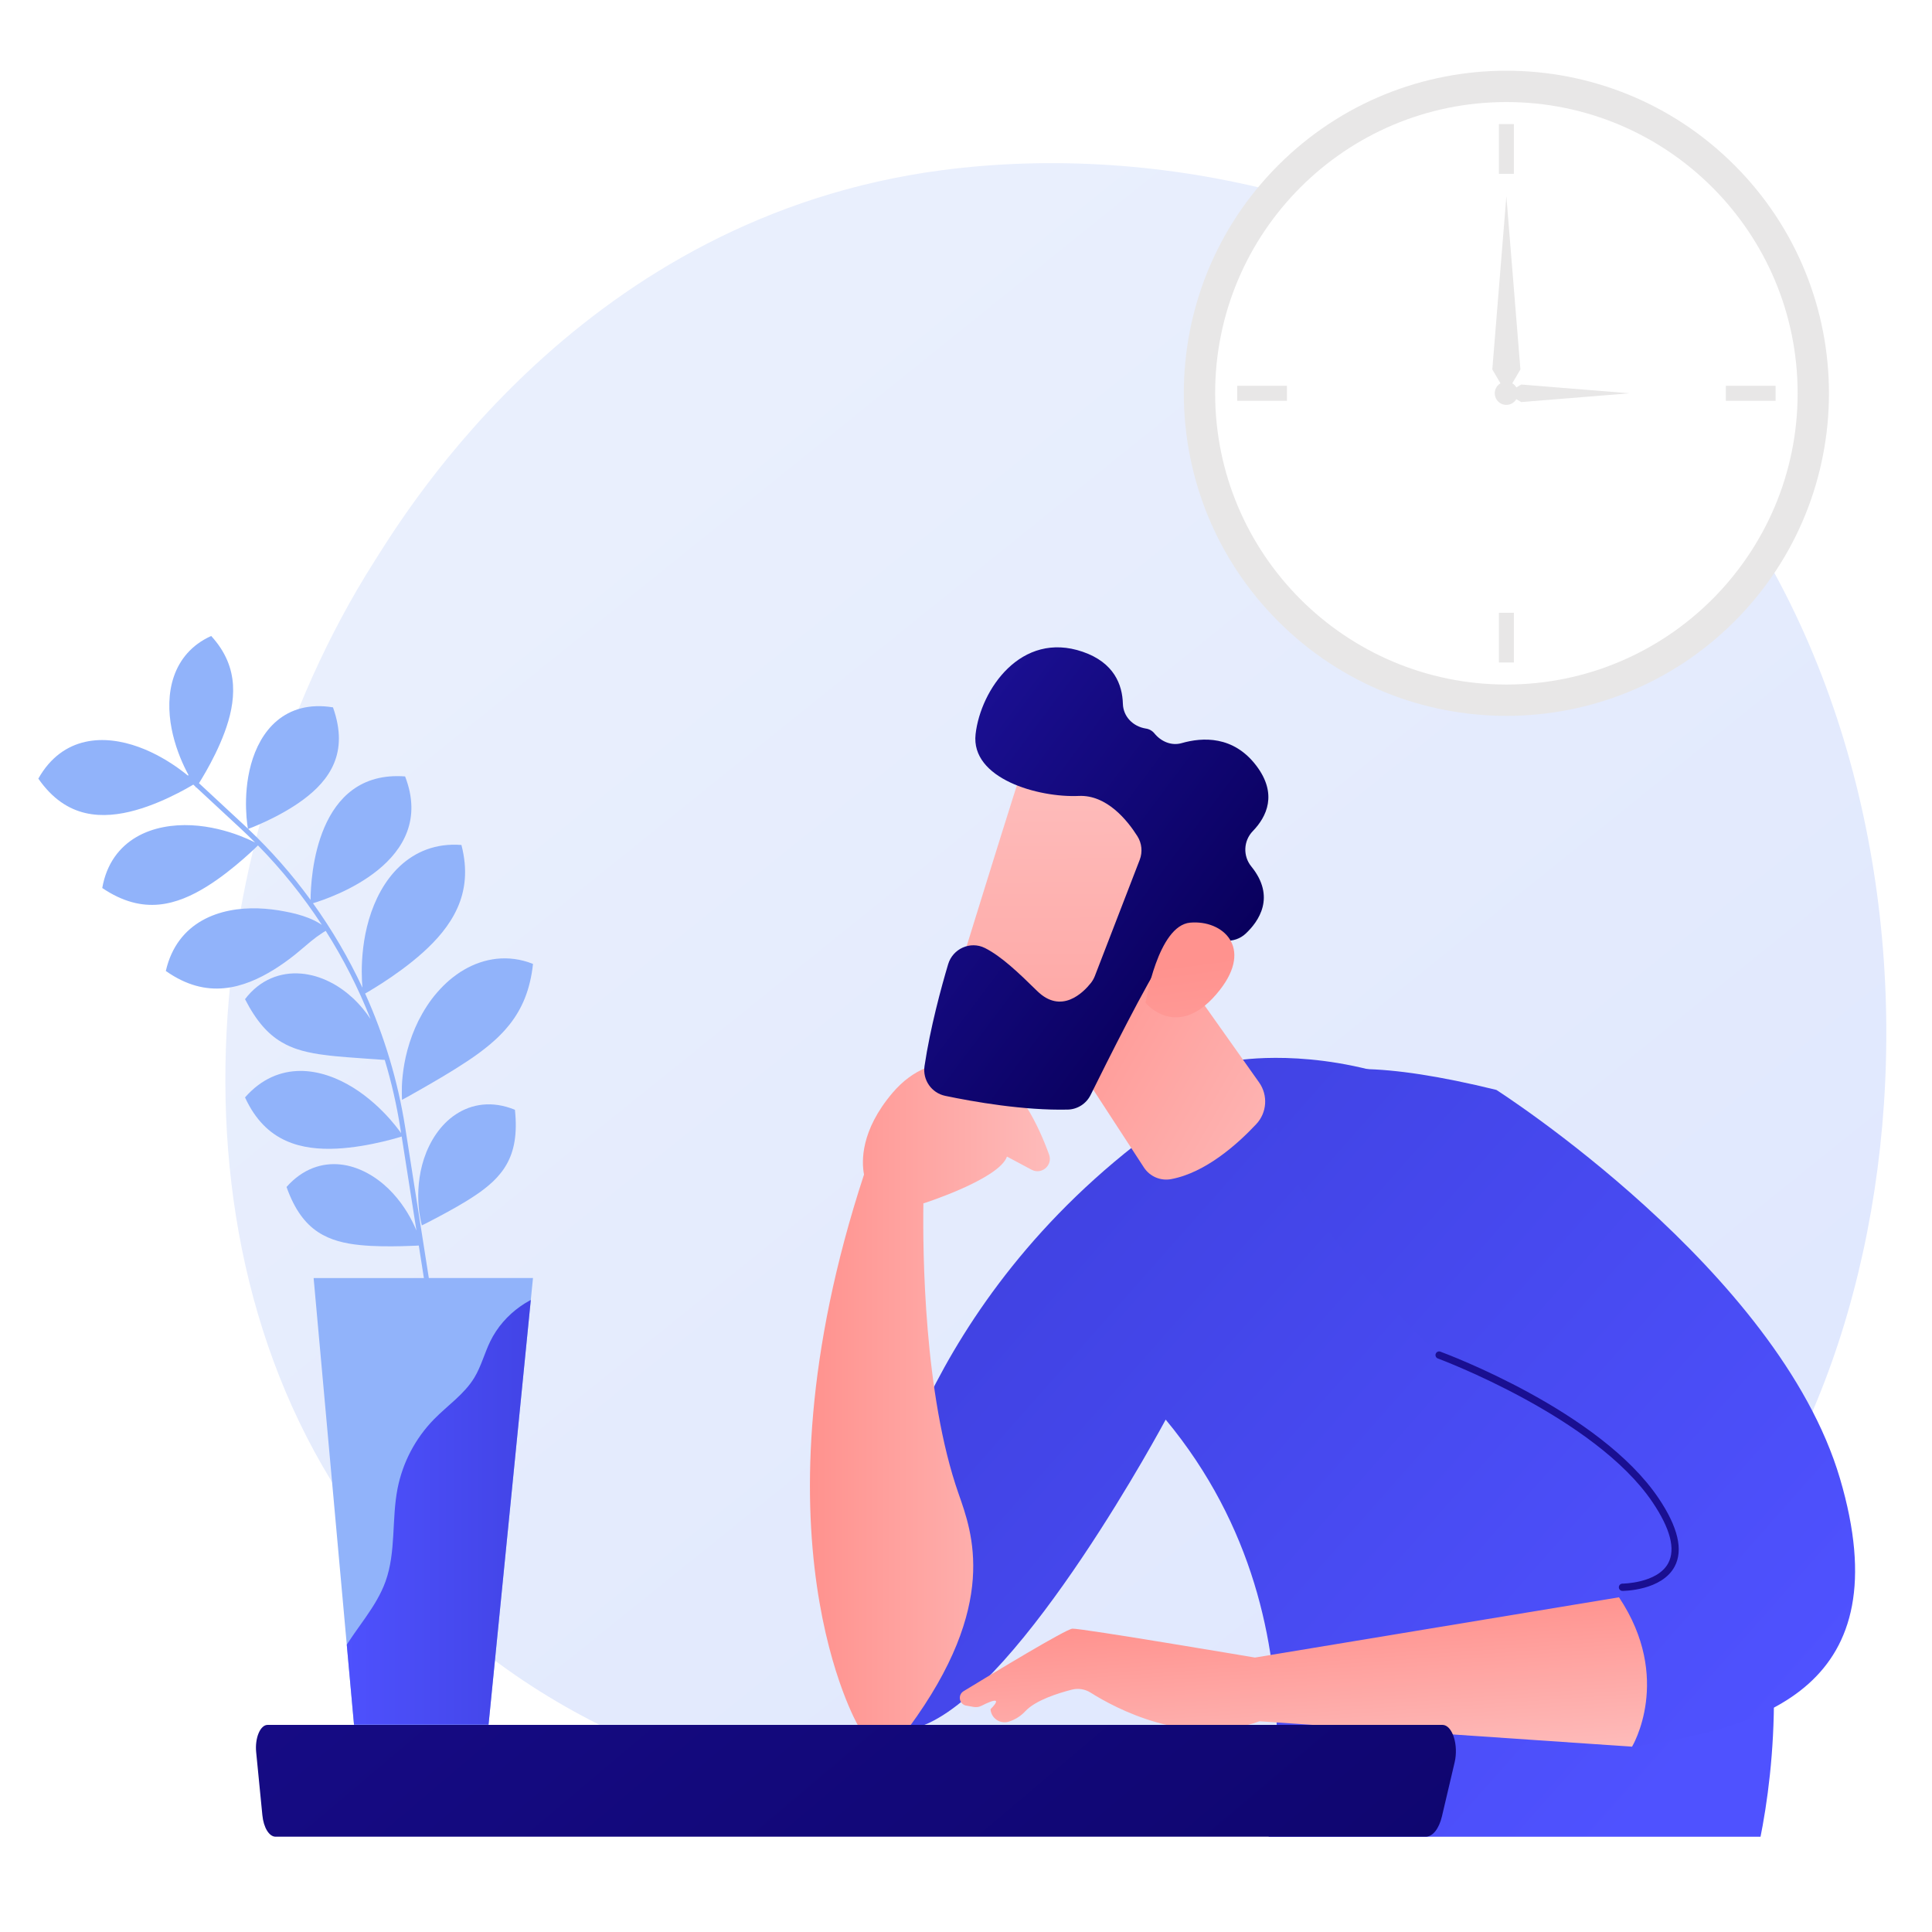
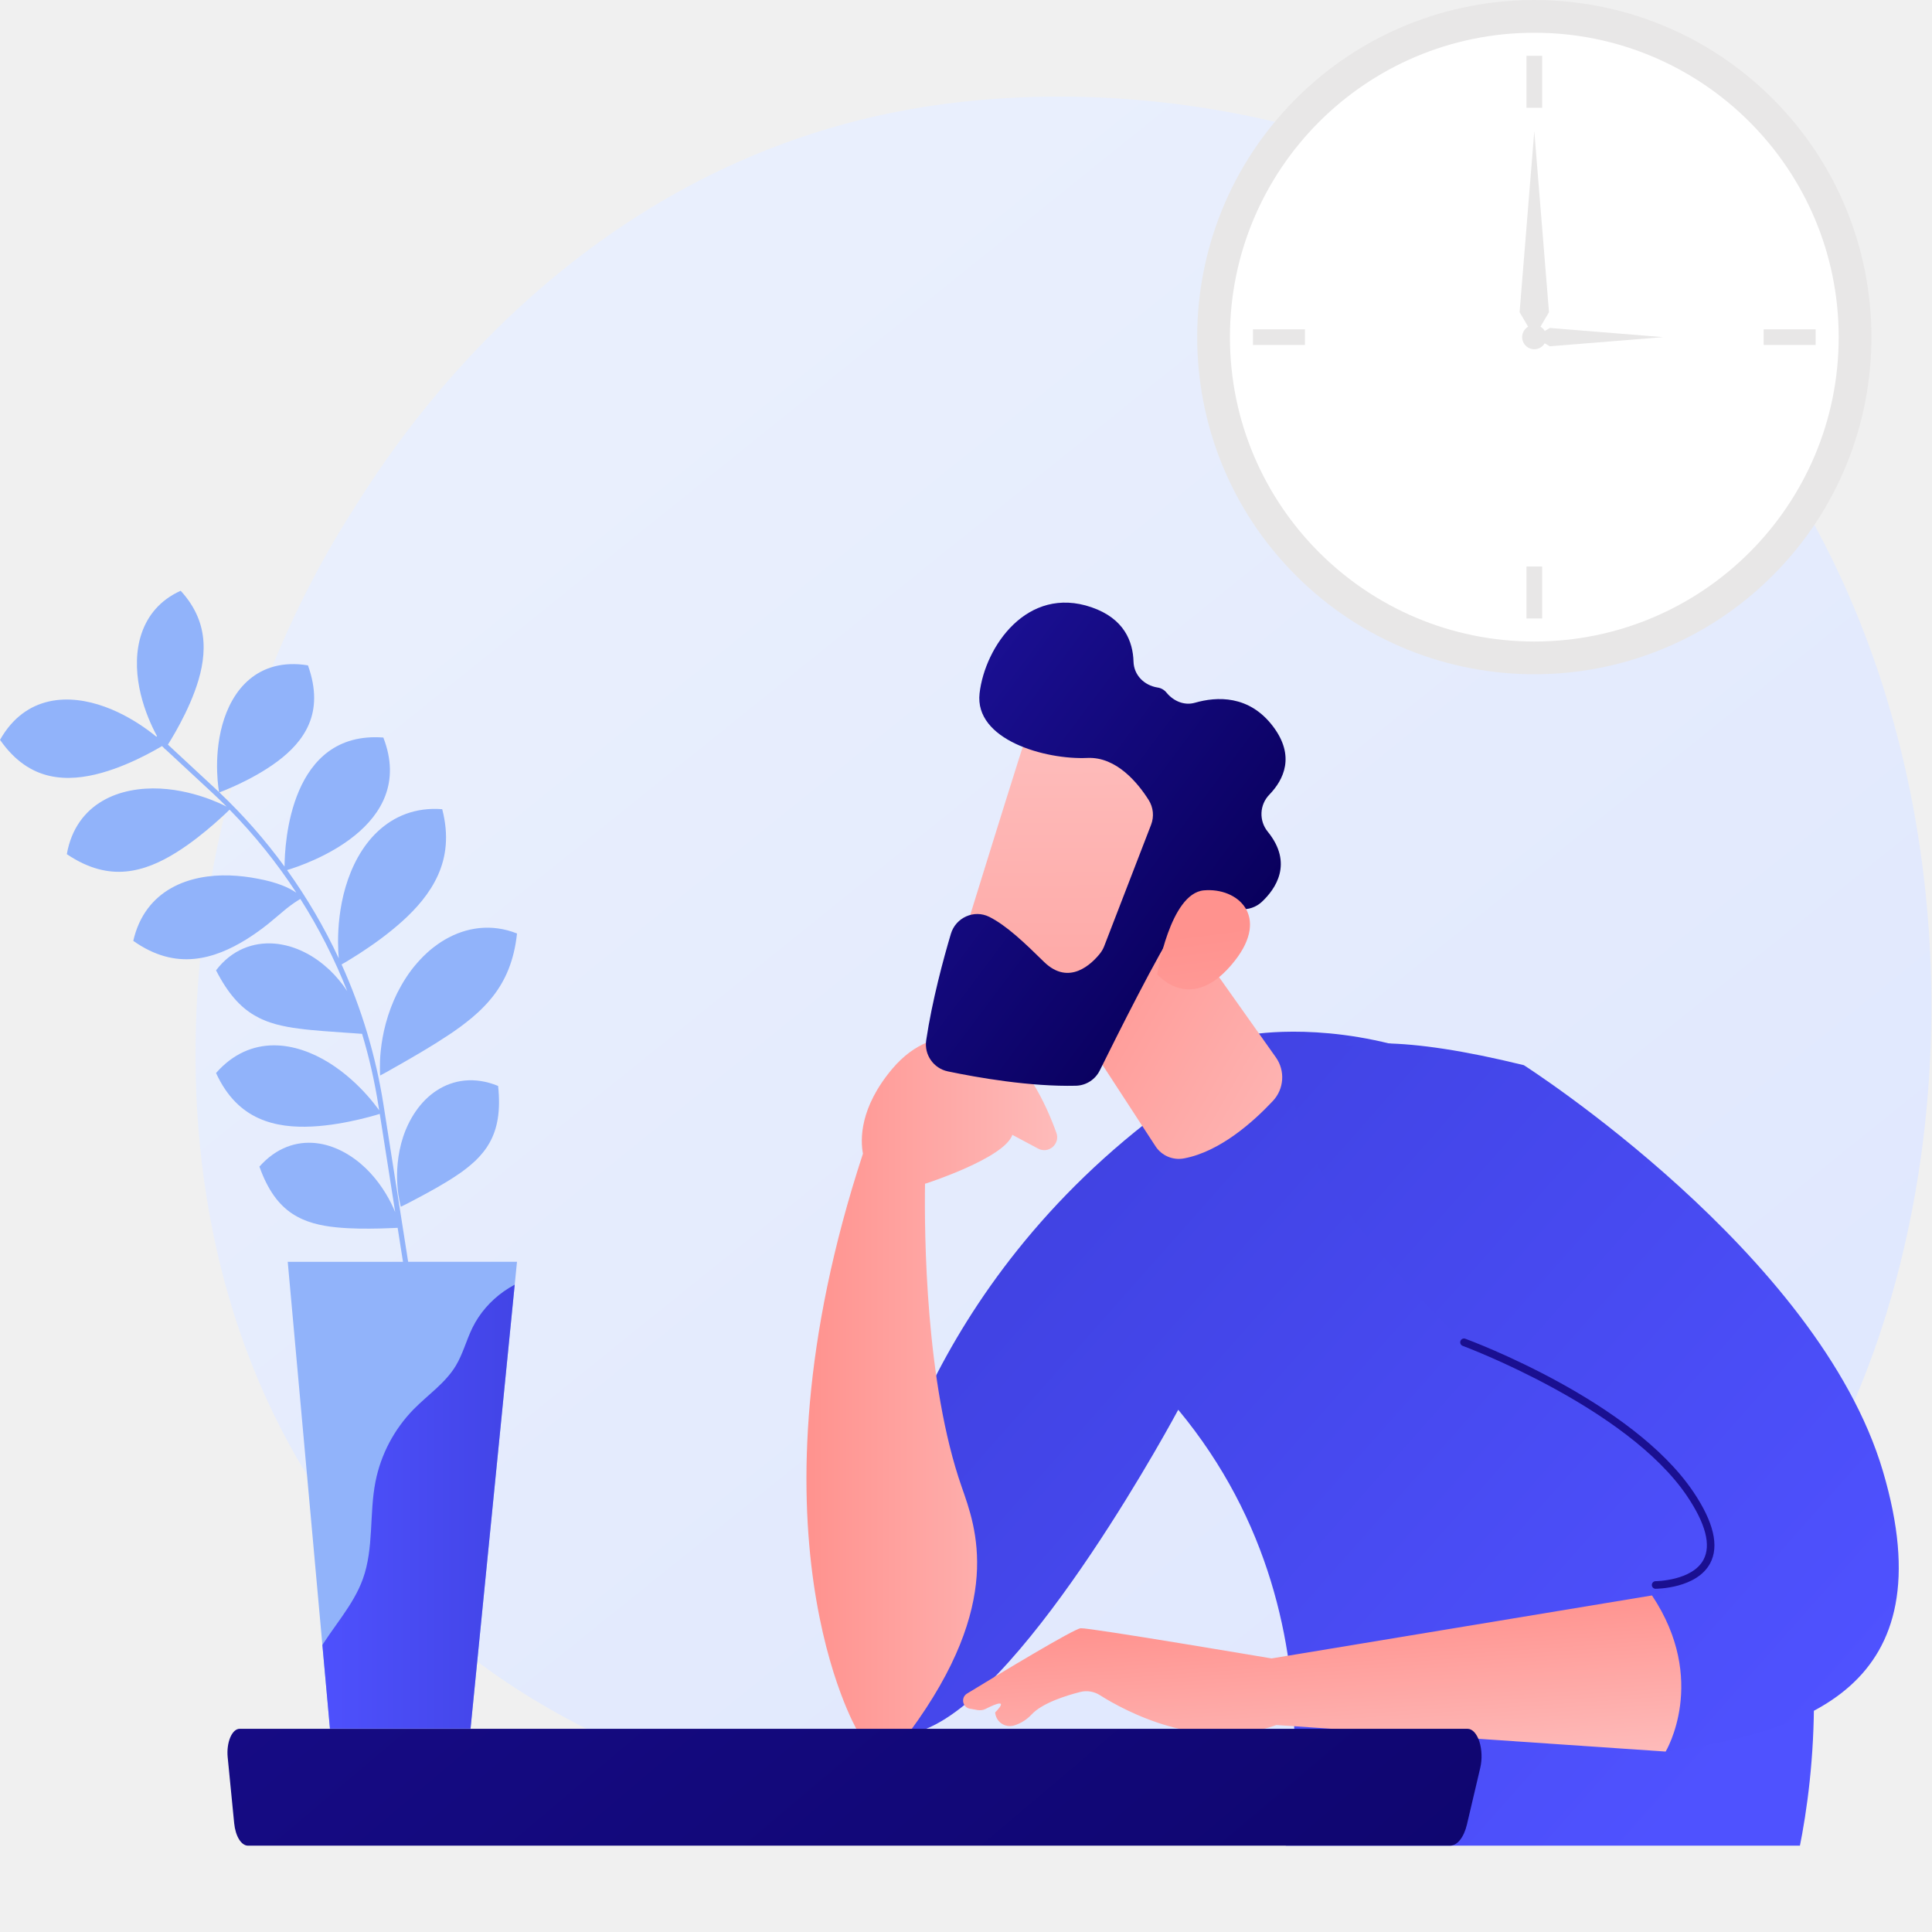
- <svg xmlns="http://www.w3.org/2000/svg" xmlns:xlink="http://www.w3.org/1999/xlink" id="Illustration" viewBox="0 0 3710 3710">
+ <svg xmlns="http://www.w3.org/2000/svg" xmlns:xlink="http://www.w3.org/1999/xlink" id="Illustration" viewBox="0 0 3548.72 3549.84">
  <defs>
-     <style>.cls-1{fill:none;}.cls-2{fill:#91b3fa;}.cls-3{fill:#fff;}.cls-4{fill:url(#linear-gradient);}.cls-5{clip-path:url(#clip-path);}.cls-6{fill:url(#linear-gradient-2);}.cls-7{fill:url(#linear-gradient-3);}.cls-8{fill:url(#linear-gradient-4);}.cls-9{fill:url(#linear-gradient-5);}.cls-10{fill:url(#linear-gradient-6);}.cls-11{fill:url(#linear-gradient-7);}.cls-12{fill:url(#linear-gradient-8);}.cls-13{fill:url(#linear-gradient-9);}.cls-14{fill:url(#linear-gradient-10);}.cls-15{fill:url(#linear-gradient-11);}.cls-16{clip-path:url(#clip-path-2);}.cls-17{fill:url(#linear-gradient-12);}.cls-18{fill:#e8e7e7;}</style>
+     <style>.cls-1{fill:none;}.cls-2{fill:#91b3fa;}.cls-3{fill:url(#linear-gradient);}.cls-4{clip-path:url(#clip-path);}.cls-5{fill:url(#linear-gradient-2);}.cls-6{fill:url(#linear-gradient-3);}.cls-7{fill:url(#linear-gradient-4);}.cls-8{fill:url(#linear-gradient-5);}.cls-9{fill:url(#linear-gradient-6);}.cls-10{fill:url(#linear-gradient-7);}.cls-11{fill:url(#linear-gradient-8);}.cls-12{fill:url(#linear-gradient-9);}.cls-13{fill:url(#linear-gradient-10);}.cls-14{fill:url(#linear-gradient-11);}.cls-15{clip-path:url(#clip-path-2);}.cls-16{fill:url(#linear-gradient-12);}.cls-17{fill:#e8e7e7;}.cls-18{fill:#fff;}</style>
    <linearGradient id="linear-gradient" x1="4037" y1="4463.56" x2="1185.64" y2="922.34" gradientUnits="userSpaceOnUse">
      <stop offset="0" stop-color="#dae3fe" />
      <stop offset="1" stop-color="#e9effd" />
    </linearGradient>
-     <clipPath id="clip-path">
+     <clipPath id="clip-path" transform="translate(-73.56 -135.8)">
      <rect class="cls-1" x="453.49" y="1229.17" width="3137.77" height="2297.86" transform="translate(4044.76 4756.2) rotate(180)" />
    </clipPath>
    <linearGradient id="linear-gradient-2" x1="593.23" y1="3495.74" x2="1834.99" y2="2396.11" gradientTransform="matrix(-1, 0, 0, 1, 3735.38, 0)" gradientUnits="userSpaceOnUse">
      <stop offset="0" stop-color="#4f52ff" />
      <stop offset="1" stop-color="#4042e2" />
    </linearGradient>
    <linearGradient id="linear-gradient-3" x1="1719.34" y1="2678.75" x2="2180.04" y2="2678.75" gradientTransform="matrix(-1, 0, 0, 1, 3735.38, 0)" gradientUnits="userSpaceOnUse">
      <stop offset="0" stop-color="#febbba" />
      <stop offset="1" stop-color="#ff928e" />
    </linearGradient>
    <linearGradient id="linear-gradient-4" x1="1417.76" y1="1468.07" x2="1864.38" y2="1009.85" gradientTransform="matrix(-0.96, 0.27, 0.27, 0.96, 3514.29, 393.24)" xlink:href="#linear-gradient-3" />
    <linearGradient id="linear-gradient-5" x1="-1437.08" y1="1906.16" x2="-2002.56" y2="2654.24" gradientTransform="matrix(-0.8, -0.6, -0.6, 0.8, 2052.37, -865.04)" xlink:href="#linear-gradient-3" />
    <linearGradient id="linear-gradient-6" x1="-1868.95" y1="2084.26" x2="-1193.48" y2="2084.26" gradientTransform="matrix(-0.8, -0.6, -0.6, 0.8, 2052.37, -865.04)" gradientUnits="userSpaceOnUse">
      <stop offset="0" stop-color="#09005d" />
      <stop offset="1" stop-color="#1a0f91" />
    </linearGradient>
    <linearGradient id="linear-gradient-7" x1="-2265.28" y1="2498.59" x2="-1811.73" y2="2033.25" gradientTransform="matrix(-0.8, -0.6, -0.6, 0.8, 2052.37, -865.04)" xlink:href="#linear-gradient-3" />
    <linearGradient id="linear-gradient-8" x1="198.07" y1="3180.88" x2="1507.25" y2="2021.56" xlink:href="#linear-gradient-2" />
    <linearGradient id="linear-gradient-9" x1="872.61" y1="-303.62" x2="777.97" y2="1999.26" gradientTransform="matrix(-1, 0, 0, 1, 3735.38, 0)" xlink:href="#linear-gradient-6" />
    <linearGradient id="linear-gradient-10" x1="1305.39" y1="-728.22" x2="1608.35" y2="-728.22" gradientTransform="matrix(-0.07, -1, -1, 0.07, 1881.26, 4752.75)" xlink:href="#linear-gradient-3" />
    <linearGradient id="linear-gradient-11" x1="578.79" y1="5201.65" x2="3298.56" y2="1985.48" gradientTransform="matrix(-1, 0, 0, 1, 3735.38, 0)" xlink:href="#linear-gradient-6" />
-     <clipPath id="clip-path-2">
+     <clipPath id="clip-path-2" transform="translate(-73.56 -135.8)">
      <path class="cls-2" d="M163.65,1424.6c34.31-7.73,70.46-1.81,102.42,9.74s59.89,28.83,79.45,43.17c5.9,4.32,11.05,8.36,15.38,11.92l1.08-1.17c-1.38-2.55-2.8-5.26-4.27-8.16-10.26-20.22-22-48.84-28.21-81s-6.71-67.73,4.36-99.92,33.44-60.71,71.69-77.91c28.32,30.93,39.9,62.66,41.86,94s-5.56,62.52-16.23,91.25-24.28,54.89-35.25,74.26c-5.49,9.67-10.33,17.58-13.76,23.08l-.07.11,86.73,80.46c2.42,2.25,4.8,4.55,7.2,6.82-.23-1.37-.78-4.78-1.4-9.86-.84-6.75-1.74-16.38-2.1-28-.74-23.24.88-54.56,9.55-85.81s24.36-62.24,50-83.67,60.92-33.15,107.34-25.58c15.77,44.3,13.85,79.14,1.92,107.65s-33.89,50.86-58.25,69-50.91,32.16-71.59,41.92c-10.34,4.86-19.18,8.62-25.42,11.17-5.06,2.05-8.4,3.27-9.51,3.67a999.45,999.45,0,0,1,119.83,136.34c.24-42.8,10.2-250,181.5-237.11,63.74,164.25-143.38,233.48-176.9,243.5a1012.57,1012.57,0,0,1,95,162.24c-.31-3.6-.63-7.84-.89-12.71-.24-5.37-.41-11.47-.43-18.18,0-26.76,2.9-63.19,13.84-100.31s29.86-74.68,59.25-102.13,68.7-44.63,118.3-40.79c12.52,48.13,7.31,87.44-7.69,121s-39.71,61.62-66.44,85.6-55.12,43.8-77.09,58.08c-5.48,3.57-10.57,6.76-15.13,9.54s-8.48,5.2-11.78,7.14c-2.79,1.63-5,2.92-6.79,3.89a1003,1003,0,0,1,77,257.49l45.33,288.85h200L938.13,3311.9H679.8l-77.55-857.65H814l-9.8-62.48c-1.53.09-3.33.2-5.44.3-3.36.17-7.4.33-12,.46s-9.84.39-15.43.49c-22.51.46-51.62.77-80.12-2.15-28.72-2.87-56.68-9.2-80.74-25.13s-44.57-42.12-60.24-86.42c31.15-35.22,68.45-46.88,103.44-43.21s67.32,22.66,91.66,46c24.48,23.54,41.09,51.29,50.8,72.68q1.93,4.29,3.55,8.19l-28.33-180.55c-1.84.58-4.54,1.42-8,2.42-6.87,2-16.73,4.67-28.6,7.48-23.78,5.59-55.46,11.75-88.35,13.35s-67.12-1.37-97.77-15.32-58-39.18-78.11-83c31.8-36.3,69-50.56,105.45-50.87s72.12,13.42,102,31.93,54.32,42,70.77,60.6c8.25,9.32,14.58,17.44,18.85,23.27,1,1.37,1.89,2.6,2.67,3.69l-1.43-9.13a987.06,987.06,0,0,0-30-131.51c-1.5-.08-3.22-.18-5.21-.31l-12.4-.93c-4.83-.27-10.21-.62-16-1.08l-38.91-2.85c-14-1.21-28.74-2.32-43.22-4.37a305,305,0,0,1-42.95-8.17c-6.88-2.09-13.79-4.08-20.37-7-3.31-1.4-6.64-2.75-9.87-4.4s-6.41-3.49-9.6-5.27c-25.35-15-48-39.67-69.76-82.26,28.86-38.16,68.79-52.25,107.24-49.15a112.77,112.77,0,0,1,14.32,1.94c4.72.93,9.46,1.94,14.08,3.32a162.77,162.77,0,0,1,26.85,10.65c17.31,8.43,32.79,20.16,46.24,32.63a228.21,228.21,0,0,1,32.31,38.8,1004.57,1004.57,0,0,0-86.13-169.38c-1.53.89-3.44,2.06-5.64,3.44a239,239,0,0,0-23,16.85c-9,7.34-18.91,16.23-30.75,25.75A431.1,431.1,0,0,1,526,1861.93c-28.93,17.92-61.29,32.49-95.94,35.73s-71.85-5-111.62-33.12c10.8-47.48,37.09-78.49,69.7-96.94s71.36-24.42,107.49-23.27a324.38,324.38,0,0,1,51.61,6c16.38,3,32.11,7.23,44.79,12.26a134.6,134.6,0,0,1,26,13.4,995,995,0,0,0-122.67-152.57c-1.36,1.36-3.49,3.46-6.35,6.19-2.59,2.47-5.76,5.41-9.43,8.73s-7.82,7.12-12.4,11.09c-18.36,16-43.15,36.23-70.76,53.33s-58.23,31.12-91.22,34.25-68.86-4.78-108.84-31.78c8.31-47.54,33.47-79.06,65.39-97.77s70.43-24.46,106-22.73,68.45,11,91.77,19.8c5.84,2.23,11.11,4.4,15.72,6.4s8.58,3.94,11.82,5.54c1,.5,2,1,2.84,1.42q-13.47-13.52-27.46-26.53L376.91,1512l-.33.47s-.5-.72-1.41-2.08l-4-3.74c-1.17.7-2.52,1.51-4,2.39-6.06,3.53-14.78,8.45-25.41,13.91-21.28,10.91-50.06,24.06-81.1,32.78s-64.44,13-96.55,5.57-63.19-26.86-90.49-66.11C97.08,1453.5,129.37,1432.3,163.65,1424.6Z" />
    </clipPath>
    <linearGradient id="linear-gradient-12" x1="632.44" y1="2940.86" x2="1080.88" y2="2940.86" gradientTransform="matrix(1, 0, 0, 1, 0, 0)" xlink:href="#linear-gradient-2" />
  </defs>
-   <rect id="background" class="cls-3" width="3710" height="3710" />
-   <path class="cls-4" d="M3252.57,3067c-65.49,68.95-127.46,113.42-176.42,148.55-575.54,413-1256.55,292.57-1401.28,263.18-213.73-43.41-626.86-127.32-925.54-478.57-451.88-531.4-381.52-1368.62-31-1921.28,64.12-101.09,402.79-662.17,1091.13-752.14,416.58-54.46,902.18,55.37,1253.83,350C3801.44,1295.19,3748.89,2544.52,3252.57,3067Z" />
-   <g class="cls-5">
-     <path class="cls-6" d="M3340,3677.2s-68.91,36.77-241.92-43.2-686.63.77-686.63.77,165.67-500.65-173-908.71c0,0-272.77,510.55-464.46,586.75l-85.86,3.94V2952.52s72.81-449.63,533.39-785.39l143.4-129.25s504.25-101.67,847.15,499.85S3340,3677.2,3340,3677.2Z" />
-     <path class="cls-7" d="M1659.16,2255.48c-4.8-25.28-6.6-84.4,54.38-156.46,81.59-96.42,186.26-47.26,186.26-47.26,58.1,32.53,95.17,111.23,114.77,165.49,7.38,20.43-14.37,39.2-33.54,29l-47.36-25.28c-14.86,43.14-159.67,89.65-159.67,89.65l-.81-.3c-1.4,93.79.87,367.35,67.4,557.62,26.06,74.54,79.06,213-96,450.36l-96.43-3.94S1432.13,2947.53,1659.16,2255.48Z" />
-     <path class="cls-8" d="M2149.33,1699.46l268.53,379.16a63.46,63.46,0,0,1-5.57,80.11c-36.18,38.62-97.19,93-163,105.46a51.17,51.17,0,0,1-52.54-22.13L2054,2022.85S2026.64,1678.5,2149.33,1699.46Z" />
-     <path class="cls-9" d="M1971,1453c-4.47,6-149.74,477-149.74,477L2092,2007.24l204-426S2045.94,1353.17,1971,1453Z" />
-     <path class="cls-10" d="M2188.56,1651.18l-86.16,223.14a51.34,51.34,0,0,1-7.71,13.44c-14.47,18.15-56.53,60.91-103.12,15.15-35.29-34.67-68.55-66.53-100.24-82.46-27.93-14-61.75,1.26-70.65,31.22-13.35,44.91-34.36,122-45.33,195.51a50.72,50.72,0,0,0,39.72,57.16c55.1,11.53,151.27,28.36,235.53,26.38a50.28,50.28,0,0,0,43.73-28.2c31.18-63,109.49-219.48,139-261.16,27.09-38.32,88.27-38.1,119.45-35.16a50.44,50.44,0,0,0,39.37-13.44c24.87-23.34,58.2-70.41,10.74-128.87a51.16,51.16,0,0,1,3.05-68.11c26.26-27.26,48-70.79,6.53-125.46-43.94-57.93-103.35-54.79-143.39-43.29-19.53,5.6-39.45-3-52.28-18.71a25.85,25.85,0,0,0-16.54-9.31c-24.46-3.94-43.27-22.77-44-47.54-1-36.61-16.84-79.17-77.26-99.92-118.06-40.55-195.71,72.39-205.57,158.06s120.65,122.36,198.12,118.82c53.68-2.45,93.28,46.78,112.53,77.24A50.8,50.8,0,0,1,2188.56,1651.18Z" />
-     <path class="cls-11" d="M2199.74,1925.74s23.58-148.54,85.82-154,121.13,47.23,57,129.13C2262.85,2002.7,2199.74,1925.74,2199.74,1925.74Z" />
-     <path class="cls-12" d="M2873.44,2092.94s541.27,345.22,659.77,746S3386.5,3318.61,3134,3354.11l-19-306s176.89,0,64.05-167.29S2763,2602,2763,2602,1994.66,1877.05,2873.44,2092.94Z" />
-     <path class="cls-13" d="M3115,3055c3.1,0,76.2-.54,100.85-46.9,16.82-31.64,6.39-75.8-31-131.26-112.8-167.23-407-276.87-419.44-281.46a7,7,0,0,0-4.82,13.09c3,1.11,302.44,112.69,412.71,276.17,34.28,50.83,44.47,90.16,30.29,116.89-20.69,39-87.89,39.53-88.57,39.53a7,7,0,0,0,0,13.94Z" />
-     <path class="cls-14" d="M3134,3354.11s79.07-130.69-25.07-286.85L2409.9,3183s-334.61-56.62-350.61-55.47c-12.61.91-150.77,84.55-208.88,120-12.41,7.58-8.05,26.59,6.43,28,7.35.72,17.53,5.3,27.37.33,51.15-25.83,17.85,6.29,17.85,6.29h0a27.1,27.1,0,0,0,34.91,24,73.41,73.41,0,0,0,32.17-20.35c19.73-21,63.34-34.62,89.23-41.19a46,46,0,0,1,35.9,5.73c45.78,29,186.12,105.37,324.42,55Z" />
-     <path class="cls-15" d="M491.9,3364.49c-1.27-12.85.45-26.15,4.69-36.24s10.55-15.95,17.21-15.95H2770.07c8.76,0,16.91,8.77,21.63,23.28s5.35,32.74,1.68,48.37l-24.45,104c-5.6,23.82-17.73,39.07-31.08,39.07H529.28c-12.41,0-23.09-17.31-25.45-41.27Z" />
+   <path class="cls-3" d="M3252.57,3067c-65.49,68.95-127.46,113.42-176.42,148.55-575.54,413-1256.55,292.57-1401.28,263.18-213.73-43.41-626.86-127.32-925.54-478.57-451.88-531.4-381.52-1368.62-31-1921.28,64.12-101.09,402.79-662.17,1091.13-752.14,416.58-54.46,902.18,55.37,1253.83,350C3801.44,1295.19,3748.89,2544.52,3252.57,3067Z" transform="translate(-73.56 -135.8)" />
+   <g class="cls-4">
+     <path class="cls-5" d="M3340,3677.2s-68.91,36.77-241.92-43.2-686.63.77-686.63.77,165.67-500.65-173-908.71c0,0-272.77,510.55-464.46,586.75l-85.86,3.94V2952.52s72.81-449.63,533.39-785.39l143.4-129.25s504.25-101.67,847.15,499.85S3340,3677.2,3340,3677.2Z" transform="translate(-73.56 -135.8)" />
+     <path class="cls-6" d="M1659.16,2255.48c-4.8-25.28-6.6-84.4,54.38-156.46,81.59-96.42,186.26-47.26,186.26-47.26,58.1,32.53,95.17,111.23,114.77,165.49,7.38,20.43-14.37,39.2-33.54,29l-47.36-25.28c-14.86,43.14-159.67,89.65-159.67,89.65l-.81-.3c-1.4,93.79.87,367.35,67.4,557.62,26.06,74.54,79.06,213-96,450.36l-96.43-3.94S1432.13,2947.53,1659.16,2255.48Z" transform="translate(-73.56 -135.8)" />
+     <path class="cls-7" d="M2149.33,1699.46l268.53,379.16a63.46,63.46,0,0,1-5.57,80.11c-36.18,38.62-97.19,93-163,105.46a51.17,51.17,0,0,1-52.54-22.13L2054,2022.85S2026.64,1678.5,2149.33,1699.46Z" transform="translate(-73.56 -135.8)" />
+     <path class="cls-8" d="M1971,1453c-4.47,6-149.74,477-149.74,477L2092,2007.24l204-426S2045.94,1353.17,1971,1453Z" transform="translate(-73.56 -135.8)" />
+     <path class="cls-9" d="M2188.56,1651.18l-86.16,223.14a51.34,51.34,0,0,1-7.71,13.44c-14.47,18.15-56.53,60.91-103.12,15.15-35.29-34.67-68.55-66.53-100.24-82.46-27.93-14-61.75,1.26-70.65,31.22-13.35,44.91-34.36,122-45.33,195.51a50.72,50.72,0,0,0,39.72,57.16c55.1,11.53,151.27,28.36,235.53,26.38a50.28,50.28,0,0,0,43.73-28.2c31.18-63,109.49-219.48,139-261.16,27.09-38.32,88.27-38.1,119.45-35.16a50.44,50.44,0,0,0,39.37-13.44c24.87-23.34,58.2-70.41,10.74-128.87a51.16,51.16,0,0,1,3.05-68.11c26.26-27.26,48-70.79,6.53-125.46-43.94-57.93-103.35-54.79-143.39-43.29-19.53,5.6-39.45-3-52.28-18.71a25.85,25.85,0,0,0-16.54-9.31c-24.46-3.94-43.27-22.77-44-47.54-1-36.61-16.84-79.17-77.26-99.92-118.06-40.55-195.71,72.39-205.57,158.06s120.65,122.36,198.12,118.82c53.68-2.45,93.28,46.78,112.53,77.24A50.8,50.8,0,0,1,2188.56,1651.18Z" transform="translate(-73.56 -135.8)" />
+     <path class="cls-10" d="M2199.74,1925.74s23.58-148.54,85.82-154,121.13,47.23,57,129.13C2262.85,2002.7,2199.74,1925.74,2199.74,1925.74Z" transform="translate(-73.56 -135.8)" />
+     <path class="cls-11" d="M2873.44,2092.94s541.27,345.22,659.77,746S3386.5,3318.61,3134,3354.11l-19-306s176.89,0,64.05-167.29S2763,2602,2763,2602,1994.66,1877.05,2873.44,2092.94Z" transform="translate(-73.56 -135.8)" />
+     <path class="cls-12" d="M3115,3055c3.1,0,76.2-.54,100.85-46.9,16.82-31.64,6.39-75.8-31-131.26-112.8-167.23-407-276.87-419.44-281.46a7,7,0,0,0-4.82,13.09c3,1.11,302.44,112.69,412.71,276.17,34.28,50.83,44.47,90.16,30.29,116.89-20.69,39-87.89,39.53-88.57,39.53a7,7,0,0,0,0,13.94Z" transform="translate(-73.56 -135.8)" />
+     <path class="cls-13" d="M3134,3354.11s79.07-130.69-25.07-286.85L2409.9,3183s-334.61-56.62-350.61-55.47c-12.61.91-150.77,84.55-208.88,120-12.41,7.58-8.05,26.59,6.43,28,7.35.72,17.53,5.3,27.37.33,51.15-25.83,17.85,6.29,17.85,6.29h0a27.1,27.1,0,0,0,34.91,24,73.41,73.41,0,0,0,32.17-20.35c19.73-21,63.34-34.62,89.23-41.19a46,46,0,0,1,35.9,5.73c45.78,29,186.12,105.37,324.42,55Z" transform="translate(-73.56 -135.8)" />
+     <path class="cls-14" d="M491.9,3364.49c-1.27-12.85.45-26.15,4.69-36.24s10.55-15.95,17.21-15.95H2770.07c8.76,0,16.91,8.77,21.63,23.28s5.35,32.74,1.68,48.37l-24.45,104c-5.6,23.82-17.73,39.07-31.08,39.07H529.28c-12.41,0-23.09-17.31-25.45-41.27Z" transform="translate(-73.56 -135.8)" />
  </g>
  <g id="plant">
-     <path class="cls-2" d="M163.65,1424.6c34.31-7.73,70.46-1.81,102.42,9.74s59.89,28.83,79.45,43.17c5.9,4.32,11.05,8.36,15.38,11.92l1.08-1.17c-1.38-2.55-2.8-5.26-4.27-8.16-10.26-20.22-22-48.84-28.21-81s-6.71-67.73,4.36-99.92,33.44-60.71,71.69-77.91c28.32,30.93,39.9,62.66,41.86,94s-5.56,62.52-16.23,91.25-24.28,54.89-35.25,74.26c-5.49,9.67-10.33,17.58-13.76,23.08l-.07.11,86.73,80.46c2.42,2.25,4.8,4.55,7.2,6.82-.23-1.37-.78-4.78-1.4-9.86-.84-6.75-1.74-16.38-2.1-28-.74-23.24.88-54.56,9.55-85.81s24.36-62.24,50-83.67,60.92-33.15,107.34-25.58c15.77,44.3,13.85,79.14,1.92,107.65s-33.89,50.86-58.25,69-50.91,32.16-71.59,41.92c-10.34,4.86-19.18,8.62-25.42,11.17-5.06,2.05-8.4,3.27-9.51,3.67a999.45,999.45,0,0,1,119.83,136.34c.24-42.8,10.2-250,181.5-237.11,63.74,164.25-143.38,233.48-176.9,243.5a1012.57,1012.57,0,0,1,95,162.24c-.31-3.6-.63-7.84-.89-12.71-.24-5.37-.41-11.47-.43-18.18,0-26.76,2.9-63.19,13.84-100.31s29.86-74.68,59.25-102.13,68.7-44.63,118.3-40.79c12.52,48.13,7.31,87.44-7.69,121s-39.71,61.62-66.44,85.6-55.12,43.8-77.09,58.08c-5.48,3.57-10.57,6.76-15.13,9.54s-8.48,5.2-11.78,7.14c-2.79,1.63-5,2.92-6.79,3.89a1003,1003,0,0,1,77,257.49l45.33,288.85h200L938.13,3311.9H679.8l-77.55-857.65H814l-9.8-62.48c-1.53.09-3.33.2-5.44.3-3.36.17-7.4.33-12,.46s-9.84.39-15.43.49c-22.51.46-51.62.77-80.12-2.15-28.72-2.87-56.68-9.2-80.74-25.13s-44.57-42.12-60.24-86.42c31.15-35.22,68.45-46.88,103.44-43.21s67.32,22.66,91.66,46c24.48,23.54,41.09,51.29,50.8,72.68q1.93,4.29,3.55,8.19l-28.33-180.55c-1.84.58-4.54,1.42-8,2.42-6.87,2-16.73,4.67-28.6,7.48-23.78,5.59-55.46,11.75-88.35,13.35s-67.12-1.37-97.77-15.32-58-39.18-78.11-83c31.8-36.3,69-50.56,105.45-50.87s72.12,13.42,102,31.93,54.32,42,70.77,60.6c8.25,9.32,14.58,17.44,18.85,23.27,1,1.37,1.89,2.6,2.67,3.69l-1.43-9.13a987.06,987.06,0,0,0-30-131.51c-1.5-.08-3.22-.18-5.21-.31l-12.4-.93c-4.83-.27-10.21-.62-16-1.08l-38.91-2.85c-14-1.21-28.74-2.32-43.22-4.37a305,305,0,0,1-42.95-8.17c-6.88-2.09-13.79-4.08-20.37-7-3.31-1.4-6.64-2.75-9.87-4.4s-6.41-3.49-9.6-5.27c-25.35-15-48-39.67-69.76-82.26,28.86-38.16,68.79-52.25,107.24-49.15a112.77,112.77,0,0,1,14.32,1.94c4.72.93,9.46,1.94,14.08,3.32a162.77,162.77,0,0,1,26.85,10.65c17.31,8.43,32.79,20.16,46.24,32.63a228.21,228.21,0,0,1,32.31,38.8,1004.57,1004.57,0,0,0-86.13-169.38c-1.53.89-3.44,2.06-5.64,3.44a239,239,0,0,0-23,16.85c-9,7.34-18.91,16.23-30.75,25.75A431.1,431.1,0,0,1,526,1861.93c-28.93,17.92-61.29,32.49-95.94,35.73s-71.85-5-111.62-33.12c10.8-47.48,37.09-78.49,69.7-96.94s71.36-24.42,107.49-23.27a324.38,324.38,0,0,1,51.61,6c16.38,3,32.11,7.23,44.79,12.26a134.6,134.6,0,0,1,26,13.4,995,995,0,0,0-122.67-152.57c-1.36,1.36-3.49,3.46-6.35,6.19-2.59,2.47-5.76,5.41-9.43,8.73s-7.82,7.12-12.4,11.09c-18.36,16-43.15,36.23-70.76,53.33s-58.23,31.12-91.22,34.25-68.86-4.78-108.84-31.78c8.31-47.54,33.47-79.06,65.39-97.77s70.43-24.46,106-22.73,68.45,11,91.77,19.8c5.84,2.23,11.11,4.4,15.72,6.4s8.58,3.94,11.82,5.54c1,.5,2,1,2.84,1.42q-13.47-13.52-27.46-26.53L376.91,1512l-.33.47s-.5-.72-1.41-2.08l-4-3.74c-1.17.7-2.52,1.51-4,2.39-6.06,3.53-14.78,8.45-25.41,13.91-21.28,10.91-50.06,24.06-81.1,32.78s-64.44,13-96.55,5.57-63.19-26.86-90.49-66.11C97.08,1453.5,129.37,1432.3,163.65,1424.6Z" />
-     <g class="cls-16">
-       <path class="cls-17" d="M657.42,3172.22c26.49-46.07,65.09-85.59,83-135.63,20.24-56.55,11.49-119.23,23-178.18a263.43,263.43,0,0,1,70.06-133.1c26-26.5,58-47.93,77.3-79.67,13.28-21.88,19.58-47.24,30.84-70.22,26.09-53.23,80.36-91.62,139.25-98.5q-19.07,415.38-58.16,829.51c-2.82,29.89-7.34,63-30.4,82.21-24.42,20.37-60.07,17.36-91.57,13Q817.19,3390,734,3375.83C629.6,3358.07,608.76,3256.84,657.42,3172.22Z" />
+     <path class="cls-2" d="M163.65,1424.6c34.31-7.73,70.46-1.81,102.42,9.74s59.89,28.83,79.45,43.17c5.9,4.32,11.05,8.36,15.38,11.92l1.08-1.17c-1.38-2.55-2.8-5.26-4.27-8.16-10.26-20.22-22-48.84-28.21-81s-6.71-67.73,4.36-99.92,33.44-60.71,71.69-77.91c28.32,30.93,39.9,62.66,41.86,94s-5.56,62.52-16.23,91.25-24.28,54.89-35.25,74.26c-5.49,9.67-10.33,17.58-13.76,23.08l-.07.11,86.73,80.46c2.42,2.25,4.8,4.55,7.2,6.82-.23-1.37-.78-4.78-1.4-9.86-.84-6.75-1.74-16.38-2.1-28-.74-23.24.88-54.56,9.55-85.81s24.36-62.24,50-83.67,60.92-33.15,107.34-25.58c15.77,44.3,13.85,79.14,1.92,107.65s-33.89,50.86-58.25,69-50.91,32.16-71.59,41.92c-10.34,4.86-19.18,8.62-25.42,11.17-5.06,2.05-8.4,3.27-9.51,3.67a999.45,999.45,0,0,1,119.83,136.34c.24-42.8,10.2-250,181.5-237.11,63.74,164.25-143.38,233.48-176.9,243.5a1012.57,1012.57,0,0,1,95,162.24c-.31-3.6-.63-7.84-.89-12.71-.24-5.37-.41-11.47-.43-18.18,0-26.76,2.9-63.19,13.84-100.31s29.86-74.68,59.25-102.13,68.7-44.63,118.3-40.79c12.52,48.13,7.31,87.44-7.69,121s-39.71,61.62-66.44,85.6-55.12,43.8-77.09,58.08c-5.48,3.57-10.57,6.76-15.13,9.54s-8.48,5.2-11.78,7.14c-2.79,1.63-5,2.92-6.79,3.89a1003,1003,0,0,1,77,257.49l45.33,288.85h200L938.13,3311.9H679.8l-77.55-857.65H814l-9.8-62.48c-1.53.09-3.33.2-5.44.3-3.36.17-7.4.33-12,.46s-9.84.39-15.43.49c-22.51.46-51.62.77-80.12-2.15-28.72-2.87-56.68-9.2-80.74-25.13s-44.57-42.12-60.24-86.42c31.15-35.22,68.45-46.88,103.44-43.21s67.32,22.66,91.66,46c24.48,23.54,41.09,51.29,50.8,72.68q1.93,4.29,3.55,8.19l-28.33-180.55c-1.84.58-4.54,1.42-8,2.42-6.87,2-16.73,4.67-28.6,7.48-23.78,5.59-55.46,11.75-88.35,13.35s-67.12-1.37-97.77-15.32-58-39.18-78.11-83c31.8-36.3,69-50.56,105.45-50.87s72.12,13.42,102,31.93,54.32,42,70.77,60.6c8.25,9.32,14.58,17.44,18.85,23.27,1,1.37,1.89,2.6,2.67,3.69l-1.43-9.13a987.06,987.06,0,0,0-30-131.51c-1.5-.08-3.22-.18-5.21-.31l-12.4-.93c-4.83-.27-10.21-.62-16-1.08l-38.91-2.85c-14-1.21-28.74-2.32-43.22-4.37a305,305,0,0,1-42.95-8.17c-6.88-2.09-13.79-4.08-20.37-7-3.31-1.4-6.64-2.75-9.87-4.4s-6.41-3.49-9.6-5.27c-25.35-15-48-39.67-69.76-82.26,28.86-38.16,68.79-52.25,107.24-49.15a112.77,112.77,0,0,1,14.32,1.94c4.72.93,9.46,1.94,14.08,3.32a162.77,162.77,0,0,1,26.85,10.65c17.31,8.43,32.79,20.16,46.24,32.63a228.21,228.21,0,0,1,32.31,38.8,1004.57,1004.57,0,0,0-86.13-169.38c-1.53.89-3.44,2.06-5.64,3.44a239,239,0,0,0-23,16.85c-9,7.34-18.91,16.23-30.75,25.75A431.1,431.1,0,0,1,526,1861.93c-28.93,17.92-61.29,32.49-95.94,35.73s-71.85-5-111.62-33.12c10.8-47.48,37.09-78.49,69.7-96.94s71.36-24.42,107.49-23.27a324.38,324.38,0,0,1,51.61,6c16.38,3,32.11,7.23,44.79,12.26a134.6,134.6,0,0,1,26,13.4,995,995,0,0,0-122.67-152.57c-1.36,1.36-3.49,3.46-6.35,6.19-2.59,2.47-5.76,5.41-9.43,8.73s-7.82,7.12-12.4,11.09c-18.36,16-43.15,36.23-70.76,53.33s-58.23,31.12-91.22,34.25-68.86-4.78-108.84-31.78c8.31-47.54,33.47-79.06,65.39-97.77s70.43-24.46,106-22.73,68.45,11,91.77,19.8c5.84,2.23,11.11,4.4,15.72,6.4s8.58,3.94,11.82,5.54c1,.5,2,1,2.84,1.42q-13.47-13.52-27.46-26.53L376.91,1512l-.33.47s-.5-.72-1.41-2.08l-4-3.74c-1.17.7-2.52,1.51-4,2.39-6.06,3.53-14.78,8.45-25.41,13.91-21.28,10.91-50.06,24.06-81.1,32.78s-64.44,13-96.55,5.57-63.19-26.86-90.49-66.11C97.08,1453.5,129.37,1432.3,163.65,1424.6Z" transform="translate(-73.56 -135.8)" />
+     <g class="cls-15">
+       <path class="cls-16" d="M657.42,3172.22c26.49-46.07,65.09-85.59,83-135.63,20.24-56.55,11.49-119.23,23-178.18a263.43,263.43,0,0,1,70.06-133.1c26-26.5,58-47.93,77.3-79.67,13.28-21.88,19.58-47.24,30.84-70.22,26.09-53.23,80.36-91.62,139.25-98.5q-19.07,415.38-58.16,829.51c-2.82,29.89-7.34,63-30.4,82.21-24.42,20.37-60.07,17.36-91.57,13Q817.19,3390,734,3375.83C629.6,3358.07,608.76,3256.84,657.42,3172.22Z" transform="translate(-73.56 -135.8)" />
    </g>
-     <path class="cls-2" d="M970.11,1977.39c-3,3.47-6.25,6.7-9.45,10-6.32,6.64-13.3,12.58-20.19,18.59a478.2,478.2,0,0,1-44.19,32.5c-30.15,20.05-61,37.71-84.54,51.26-5.84,3.4-11.28,6.46-16.16,9.14s-9,5.13-12.44,7.07c-7,3.87-11.11,6-11.11,6s-.32-4.51-.41-12.59c0-4,0-9,.16-14.72s.76-12.1,1.47-19.22,1.87-14.76,3.29-23,3.41-16.87,5.8-25.9a308.26,308.26,0,0,1,21.2-56.43c9.67-18.91,21.5-38,36.3-54.73a224.52,224.52,0,0,1,23.79-23.69c4.26-3.65,8.77-7,13.29-10.27a150.8,150.8,0,0,1,14.06-9.12c38.55-22.54,85.3-30.14,132.54-11.28-5.4,50.54-21.68,86.73-44.56,115.83C976,1970.32,973.16,1974,970.11,1977.39Z" />
-     <path class="cls-2" d="M875.71,2139.63c30.11-19.79,69.45-26.47,113.09-8.53,5,46.88-1.57,79.28-15.72,104.4-1.82,3.08-3.63,6.18-5.62,9.11s-4.13,5.72-6.31,8.48a155.69,155.69,0,0,1-14.22,15.51A252.35,252.35,0,0,1,913.37,2295c-23.68,16-49.35,29.84-69.28,40.55-5,2.68-9.58,5.1-13.75,7.23s-7.68,4.06-10.7,5.59c-6,3.07-9.62,4.73-9.62,4.73s-1-3.73-2.37-10.44c-.67-3.36-1.44-7.48-2.16-12.25s-1.23-10.11-1.71-16.08c-1.83-23.69-.41-56.56,10.46-89.53C825.08,2192.08,845.41,2159.37,875.71,2139.63Z" />
+     <path class="cls-2" d="M970.11,1977.39c-3,3.47-6.25,6.7-9.45,10-6.32,6.64-13.3,12.58-20.19,18.59a478.2,478.2,0,0,1-44.19,32.5c-30.15,20.05-61,37.71-84.54,51.26-5.84,3.4-11.28,6.46-16.16,9.14s-9,5.13-12.44,7.07c-7,3.87-11.11,6-11.11,6s-.32-4.51-.41-12.59c0-4,0-9,.16-14.72s.76-12.1,1.47-19.22,1.87-14.76,3.29-23,3.41-16.87,5.8-25.9a308.26,308.26,0,0,1,21.2-56.43c9.67-18.91,21.5-38,36.3-54.73a224.52,224.52,0,0,1,23.79-23.69c4.26-3.65,8.77-7,13.29-10.27a150.8,150.8,0,0,1,14.06-9.12c38.55-22.54,85.3-30.14,132.54-11.28-5.4,50.54-21.68,86.73-44.56,115.83C976,1970.32,973.16,1974,970.11,1977.39Z" transform="translate(-73.56 -135.8)" />
+     <path class="cls-2" d="M875.71,2139.63c30.11-19.79,69.45-26.47,113.09-8.53,5,46.88-1.57,79.28-15.72,104.4-1.82,3.08-3.63,6.18-5.62,9.11s-4.13,5.72-6.31,8.48a155.69,155.69,0,0,1-14.22,15.51A252.35,252.35,0,0,1,913.37,2295c-23.68,16-49.35,29.84-69.28,40.55-5,2.68-9.58,5.1-13.75,7.23s-7.68,4.06-10.7,5.59c-6,3.07-9.62,4.73-9.62,4.73s-1-3.73-2.37-10.44c-.67-3.36-1.44-7.48-2.16-12.25s-1.23-10.11-1.71-16.08c-1.83-23.69-.41-56.56,10.46-89.53C825.08,2192.08,845.41,2159.37,875.71,2139.63Z" transform="translate(-73.56 -135.8)" />
  </g>
  <g id="clock">
-     <circle class="cls-18" cx="2892.7" cy="755.24" r="619.44" transform="translate(313.22 2266.65) rotate(-45)" />
-     <circle class="cls-3" cx="2892.7" cy="755.24" r="559.27" />
-     <rect class="cls-18" x="2878.32" y="238.31" width="28.76" height="95.5" />
-     <rect class="cls-18" x="2878.32" y="1176.67" width="28.76" height="95.5" />
-     <rect class="cls-18" x="3347.5" y="707.49" width="28.76" height="95.5" transform="translate(4117.11 -2606.64) rotate(90)" />
-     <rect class="cls-18" x="2409.14" y="707.49" width="28.76" height="95.5" transform="translate(3178.76 -1668.28) rotate(90)" />
-     <path class="cls-18" d="M3129.18,755.24l-207.85-16.85-9.44,5.55a22.45,22.45,0,0,0-7.9-7.89l15.67-26.62-27-332.58-27,332.58,15.66,26.62a22.27,22.27,0,1,0,30.49,30.48l9.44,5.56Z" />
+     <circle class="cls-17" cx="2892.7" cy="755.24" r="619.44" transform="translate(239.65 2130.85) rotate(-45)" />
+     <circle class="cls-18" cx="2819.13" cy="619.44" r="559.27" />
+     <rect class="cls-17" x="2804.75" y="102.51" width="28.76" height="95.5" />
+     <rect class="cls-17" x="2804.75" y="1040.87" width="28.76" height="95.5" />
+     <rect class="cls-17" x="3347.5" y="707.49" width="28.76" height="95.5" transform="translate(4043.55 -2742.43) rotate(90)" />
+     <rect class="cls-17" x="2409.14" y="707.49" width="28.76" height="95.5" transform="translate(3105.19 -1804.08) rotate(90)" />
+     <path class="cls-17" d="M3129.18,755.24l-207.85-16.85-9.44,5.55a22.45,22.45,0,0,0-7.9-7.89l15.67-26.62-27-332.58-27,332.58,15.66,26.62a22.27,22.27,0,1,0,30.49,30.48l9.44,5.56Z" transform="translate(-73.56 -135.8)" />
  </g>
</svg>
